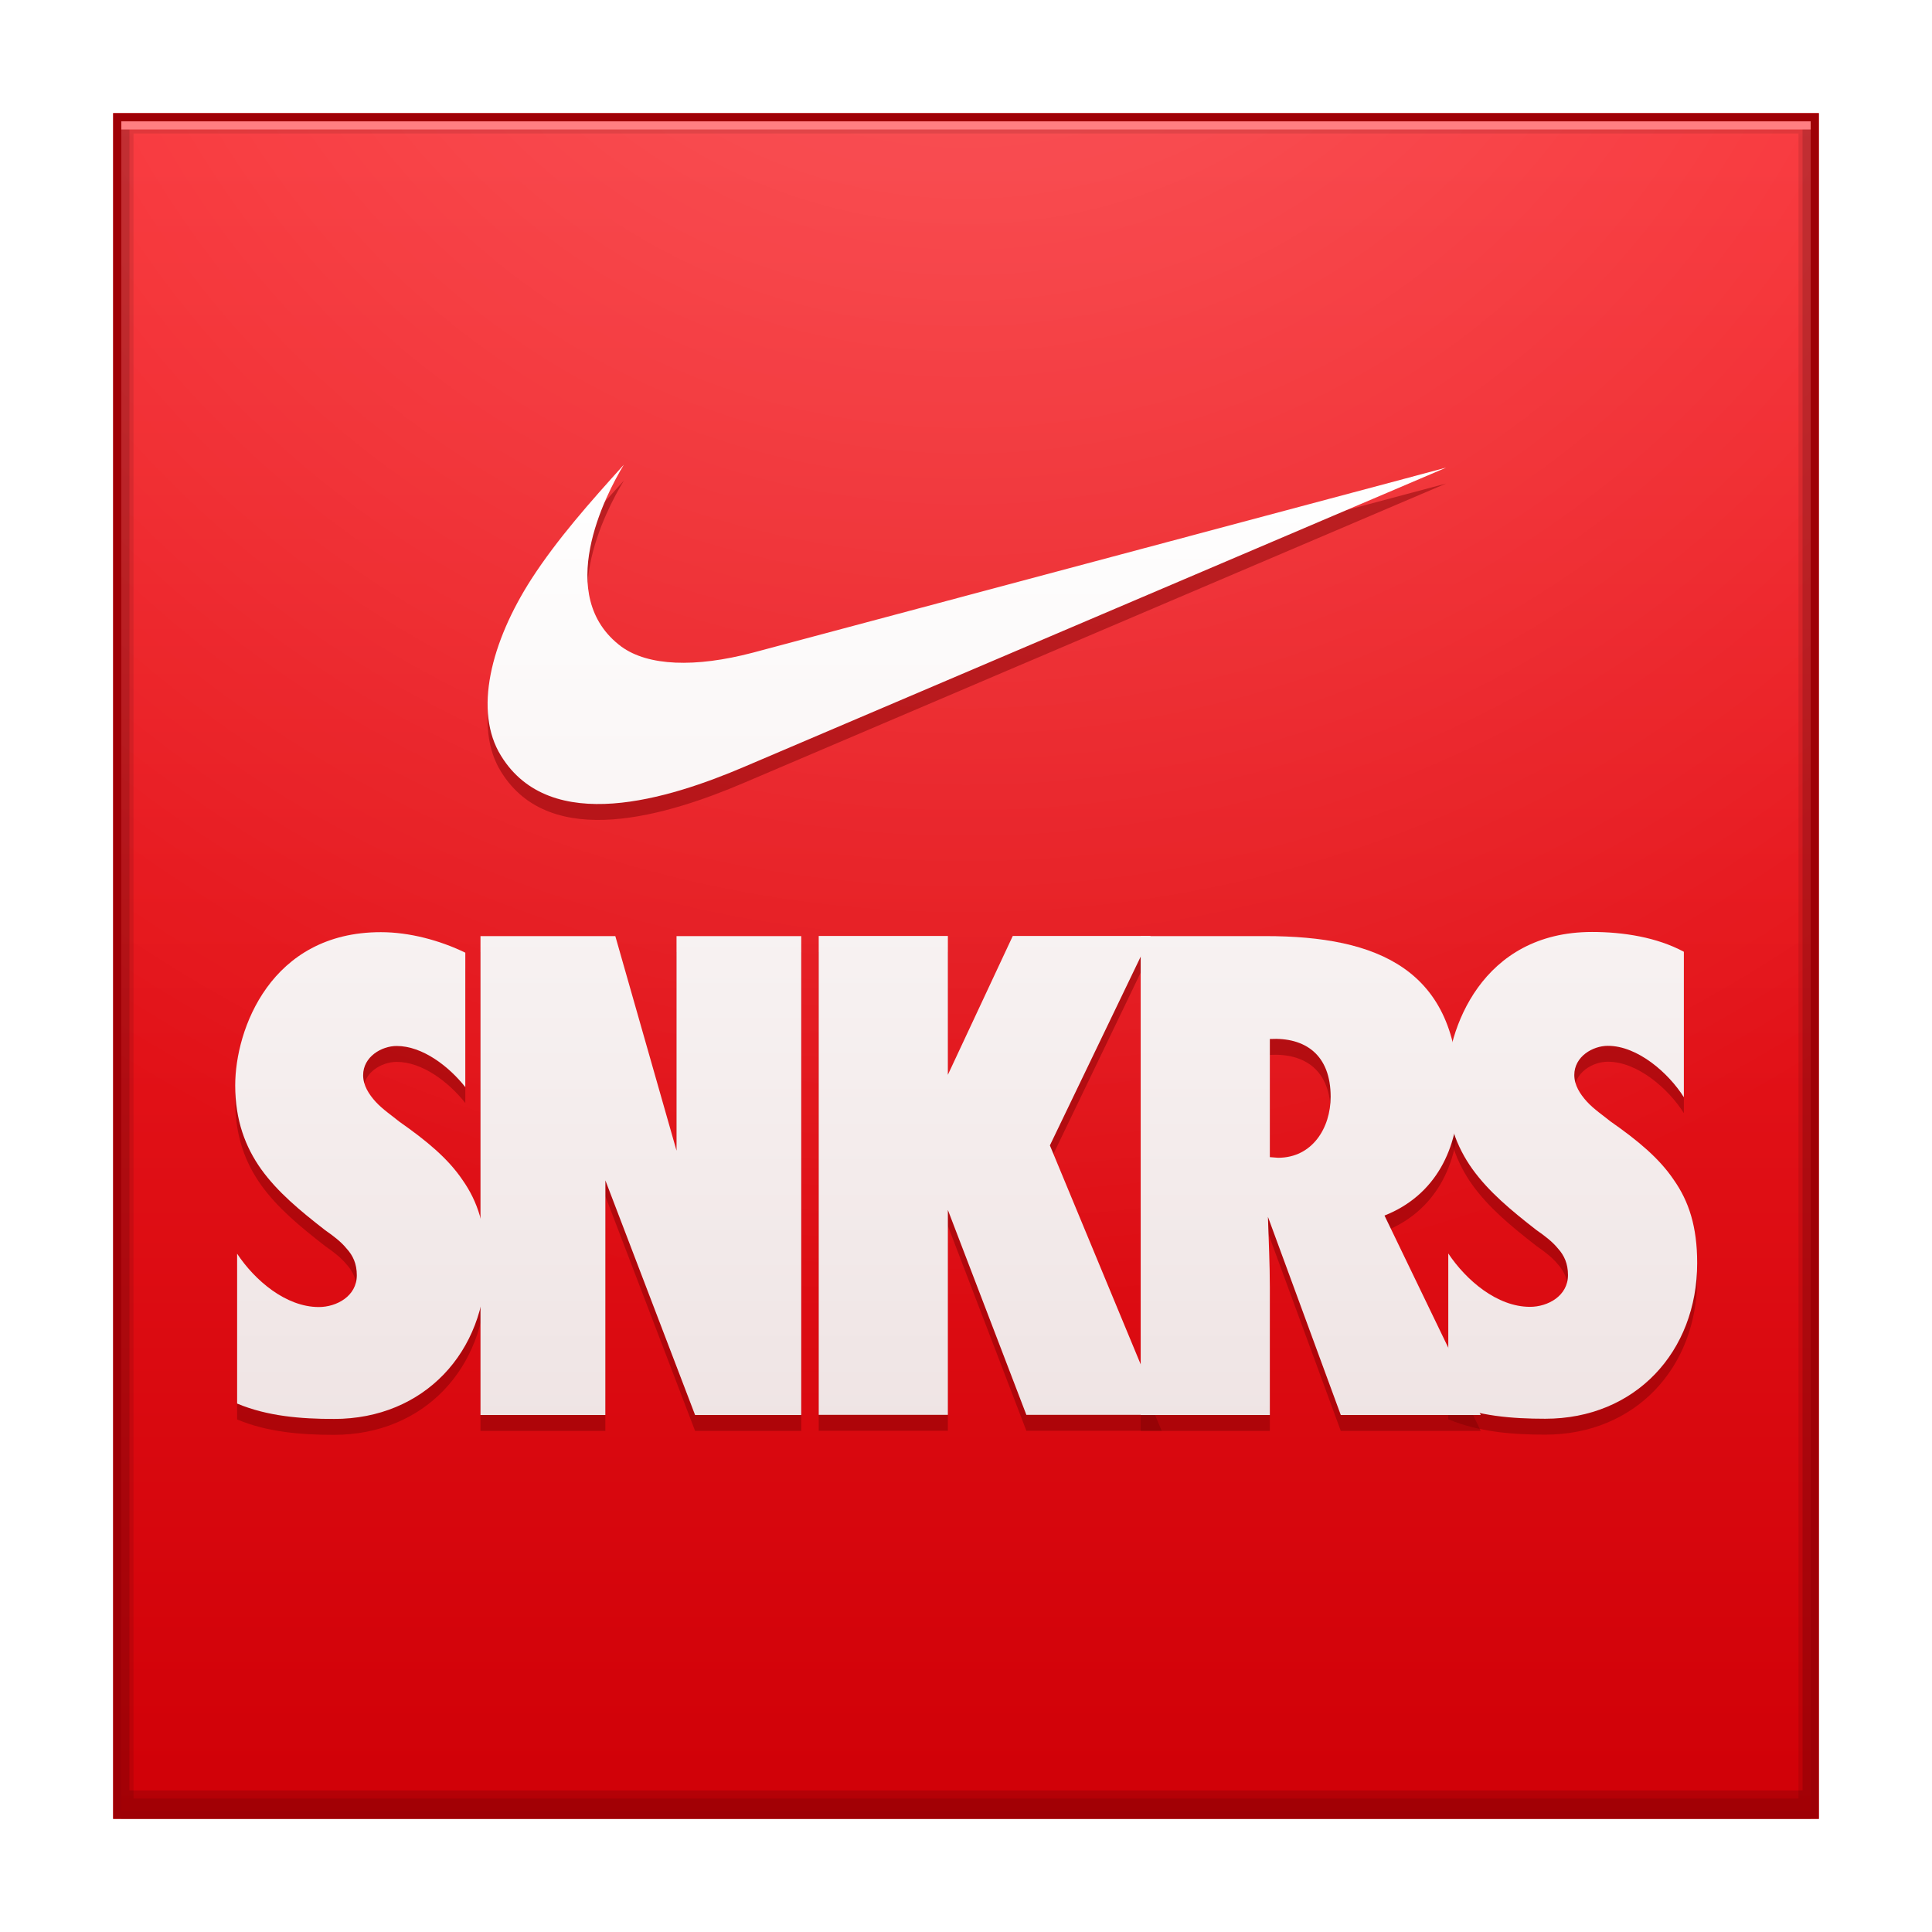
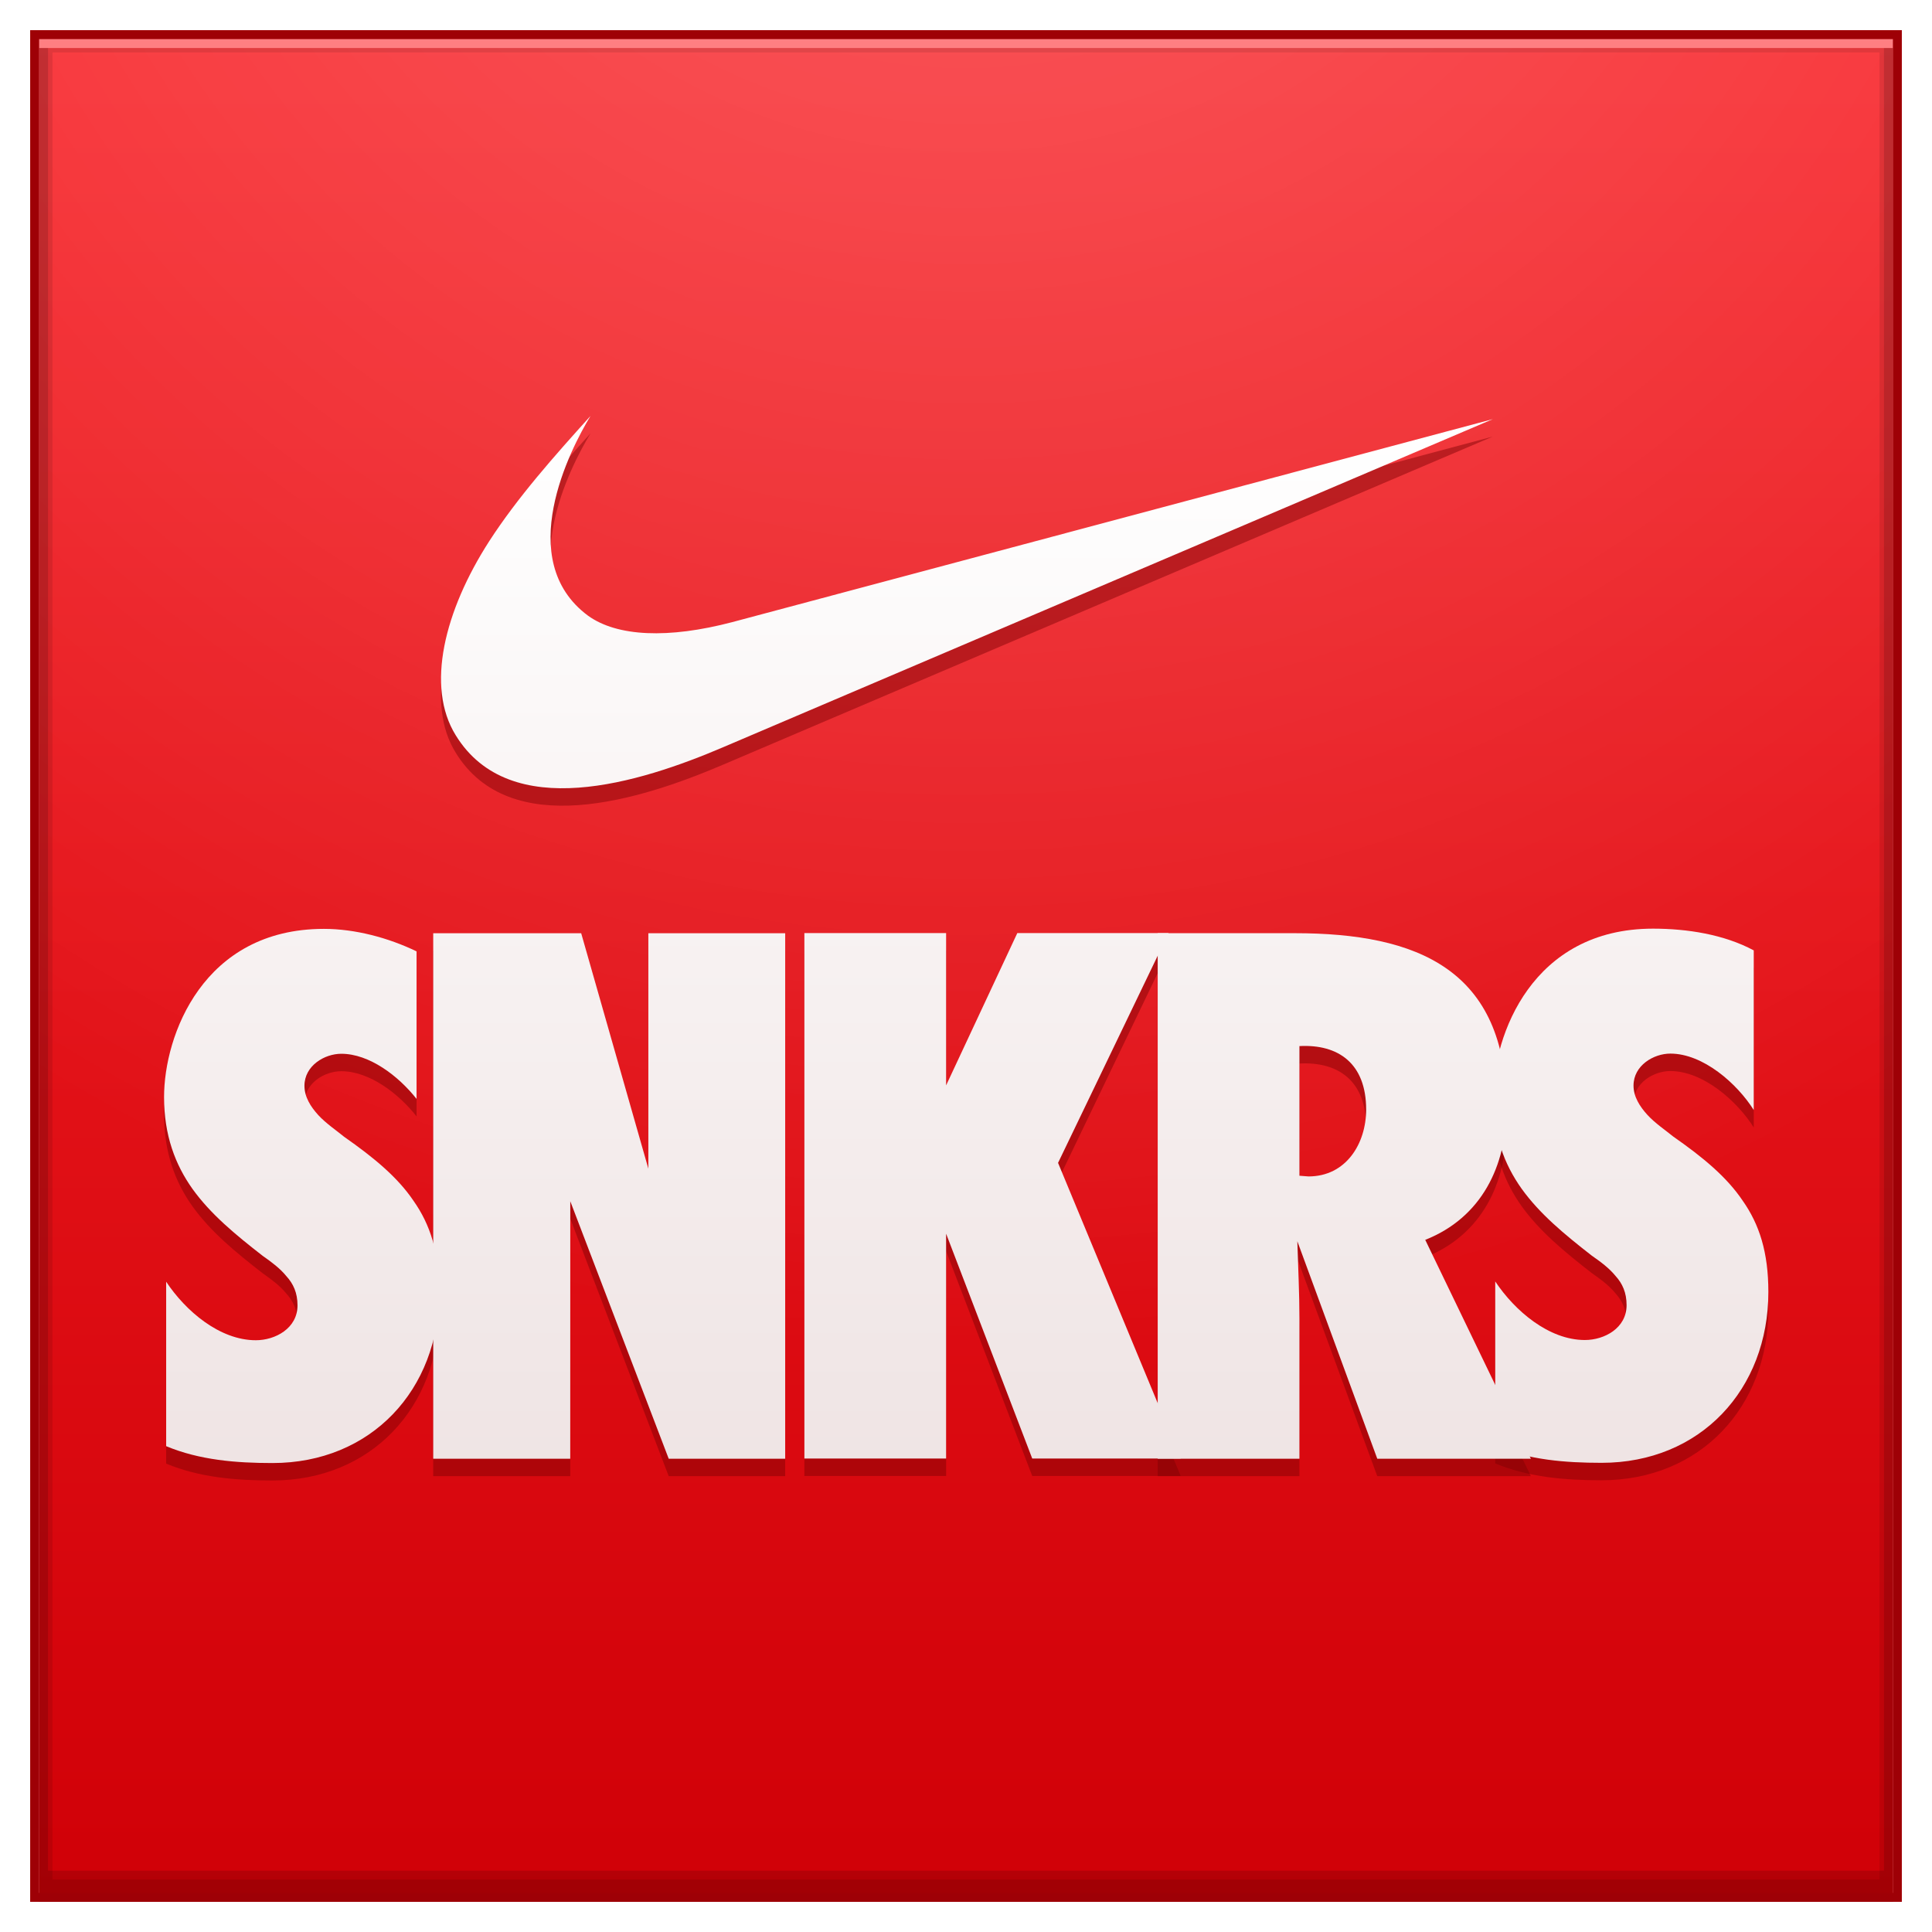
<svg xmlns="http://www.w3.org/2000/svg" width="256" height="256" viewBox="9.062 9.062 237.876 237.876">
-   <defs>
-     <path id="tile" d="M23 23H233V233H23Z" />
-     <clipPath id="tc">
-       <use href="#tile" />
-     </clipPath>
-     <linearGradient id="f" x1="0" y1="23" x2="0" y2="233" gradientUnits="userSpaceOnUse">
-       <stop offset="0" stop-color="#F8262B" />
-       <stop offset="1" stop-color="#D00007" />
-     </linearGradient>
-     <radialGradient id="gl" cx="128" cy="-30" r="200" gradientUnits="userSpaceOnUse">
-       <stop offset="0" stop-color="#FFFFFF" stop-opacity="0.25" />
-       <stop offset="1" stop-color="#FFFFFF" stop-opacity="0" />
-     </radialGradient>
-     <linearGradient id="lt" x1="0" y1="140" x2="0" y2="380" gradientUnits="userSpaceOnUse">
-       <stop offset="0" stop-color="#FFFFFF" />
-       <stop offset="1" stop-color="#EFE4E4" />
-     </linearGradient>
-     <g id="logo">
-       <path d="M377.03,337C381.5,343.71 389.3,350.43 397.59,350.43C402.05,350.43 407.15,347.71 407.15,342.44C407.15,339.56 406.2,337.48 404.61,335.73C403.17,333.97 401.26,332.53 399.18,331.09C392.81,326.13 387.23,321.5 383.09,315.75C379.11,310.16 376.56,303.44 376.56,294.65C376.56,280.58 385.48,256.1 413.21,256.1C421.02,256.1 429.46,257.41 436.31,261.08V297.69C432.49,291.61 424.69,284.75 417.19,284.75C413.36,284.75 408.74,287.46 408.74,292.09C408.74,294.65 410.18,296.89 411.93,298.81C413.68,300.72 416.07,302.32 417.83,303.76C424.69,308.55 430.1,313.03 433.76,318.46C437.59,323.9 439.66,330.29 439.66,339.4C439.66,361.78 424.04,378.59 401.42,378.59C393.13,378.59 384.69,377.92 377.03,374.72V337Z" />
-       <path fill-rule="evenodd" d="M349.98,377.65L331.65,327.78C331.82,333.690 332.13,339.61 332.13,345.52V377.65H299.63V257.14H331.02C359.22,257.14 379.62,265.45 379.62,297.25C379.62,310.52 373.89,322.35 360.98,327.46L385.2,377.65H349.98ZM334.21,312.92C342.81,312.92 347.43,305.41 347.43,297.57C347.43,287.03 341.06,282.55 332.13,283.03V312.76L334.21,312.92Z" />
-       <path d="M270.86,377.61L251.11,326.05V377.61H218.61V257.11H251.11V292.04L267.44,257.11H302.13L276.78,309.81L304.9,377.61H270.86Z" />
-       <path d="M133.5,257.15V377.65H164.92L164.93,318.61L187.5,377.65H214.21V257.15H182.83V311.13L167.43,257.15H133.5Z" />
-       <path d="M128.99,318.52C125.32,313.08 119.9,308.61 113.06,303.82C111.3,302.37 108.91,300.77 107.15,298.86C105.4,296.94 103.97,294.7 103.97,292.14C103.97,287.51 108.59,284.79 112.42,284.79C118.85,284.79 125.51,289.86 129.68,295.14V261.31C123.19,258.17 115.55,256.15 108.43,256.15C80.7,256.15 71.78,280.64 71.78,294.7C71.78,303.49 74.33,310.2 78.31,315.8C82.450,321.55 88.03,326.18 94.41,331.14C96.47,332.58 98.39,334.02 99.82,335.78C101.42,337.53 102.38,339.61 102.38,342.49C102.38,347.76 97.27,350.48 92.82,350.48C84.53,350.48 76.71,343.77 72.26,337.06V374.77C79.91,377.97 88.35,378.64 96.64,378.64C119.27,378.64 134.88,361.83 134.88,339.45C134.88,330.34 132.81,323.95 128.99,318.52Z" />
-       <path d="M202.03,185.82C187.44,189.65 175.69,189.17 168.98,184.32C151.82,171.57 164.92,146.14 169.57,138.53C161.2,147.8 152.85,157.19 146.33,167.27C136.1,183.17 131.71,200.58 138.67,211.77C151.11,231.97 180.89,222.65 199.92,214.52L376.48,139.26L202.03,185.82Z" />
+   <g transform="translate(128 128) scale(1.09735) translate(-128 -128)">
+     <defs>
+       <path id="tile" d="M23 23H233V233H23Z" />
+       <clipPath id="tc">
+         <use href="#tile" />
+       </clipPath>
+       <linearGradient id="f" x1="0" y1="23" x2="0" y2="233" gradientUnits="userSpaceOnUse">
+         <stop offset="0" stop-color="#F8262B" />
+         <stop offset="1" stop-color="#D00007" />
+       </linearGradient>
+       <radialGradient id="gl" cx="128" cy="-30" r="200" gradientUnits="userSpaceOnUse">
+         <stop offset="0" stop-color="#FFFFFF" stop-opacity="0.25" />
+         <stop offset="1" stop-color="#FFFFFF" stop-opacity="0" />
+       </radialGradient>
+       <linearGradient id="lt" x1="0" y1="140" x2="0" y2="380" gradientUnits="userSpaceOnUse">
+         <stop offset="0" stop-color="#FFFFFF" />
+         <stop offset="1" stop-color="#EFE4E4" />
+       </linearGradient>
+       <g id="logo">
+         <path d="M377.03,337C381.5,343.71 389.3,350.43 397.59,350.43C402.05,350.43 407.15,347.71 407.15,342.44C407.15,339.56 406.2,337.48 404.61,335.73C403.17,333.97 401.26,332.53 399.18,331.09C392.81,326.13 387.23,321.5 383.09,315.75C379.11,310.16 376.56,303.44 376.56,294.65C376.56,280.58 385.48,256.1 413.21,256.1C421.02,256.1 429.46,257.41 436.31,261.08V297.69C432.49,291.61 424.69,284.75 417.19,284.75C413.36,284.75 408.74,287.46 408.74,292.09C408.74,294.65 410.18,296.89 411.93,298.81C413.68,300.72 416.07,302.32 417.83,303.76C424.69,308.55 430.1,313.03 433.76,318.46C437.59,323.9 439.66,330.29 439.66,339.4C439.66,361.78 424.04,378.59 401.42,378.59C393.13,378.59 384.69,377.92 377.03,374.72V337Z" />
+         <path fill-rule="evenodd" d="M349.98,377.65L331.65,327.78C331.82,333.690 332.13,339.61 332.13,345.52V377.65H299.63V257.14H331.02C359.22,257.14 379.62,265.45 379.62,297.25C379.62,310.52 373.89,322.35 360.98,327.46L385.2,377.65H349.98ZM334.21,312.92C342.81,312.92 347.43,305.41 347.43,297.57C347.43,287.03 341.06,282.55 332.13,283.03V312.76L334.21,312.92Z" />
+         <path d="M270.86,377.61L251.11,326.05V377.61H218.61V257.11H251.11V292.04L267.44,257.11H302.13L276.78,309.81L304.9,377.61H270.86Z" />
+         <path d="M133.5,257.15V377.65H164.92L164.93,318.61L187.5,377.65H214.21V257.15H182.83V311.13L167.43,257.15H133.5Z" />
+         <path d="M128.99,318.52C125.32,313.08 119.9,308.61 113.06,303.82C111.3,302.37 108.91,300.77 107.15,298.86C105.4,296.94 103.97,294.7 103.97,292.14C103.97,287.51 108.59,284.79 112.42,284.79C118.85,284.79 125.51,289.86 129.68,295.14V261.31C123.19,258.17 115.55,256.15 108.43,256.15C80.7,256.15 71.78,280.64 71.78,294.7C71.78,303.49 74.33,310.2 78.31,315.8C82.450,321.55 88.03,326.18 94.41,331.14C96.47,332.58 98.39,334.02 99.82,335.78C101.42,337.53 102.38,339.61 102.38,342.49C102.38,347.76 97.27,350.48 92.82,350.48C84.53,350.48 76.71,343.77 72.26,337.06V374.77C79.91,377.97 88.35,378.64 96.64,378.64C119.27,378.64 134.88,361.83 134.88,339.45C134.88,330.34 132.81,323.95 128.99,318.52Z" />
+         <path d="M202.03,185.82C187.44,189.65 175.69,189.17 168.98,184.32C151.82,171.57 164.92,146.14 169.57,138.53C161.2,147.8 152.85,157.19 146.33,167.27C136.1,183.17 131.71,200.58 138.67,211.77C151.11,231.97 180.89,222.65 199.92,214.52L376.48,139.26L202.03,185.82Z" />
+       </g>
+     </defs>
+     <use href="#tile" fill="url(#f)" />
+     <use href="#tile" fill="url(#gl)" />
+     <g clip-path="url(#tc)" fill="none">
+       <use href="#tile" stroke="#000" stroke-opacity="0.10" stroke-width="5" />
+       <use href="#tile" stroke="#000" stroke-opacity="0.14" stroke-width="4" transform="translate(0 -1.5)" />
+       <use href="#tile" stroke="#FF7F82" stroke-width="2" transform="translate(0 1)" />
+       <use href="#tile" stroke="#9E0006" stroke-width="2" />
    </g>
-   </defs>
-   <use href="#tile" fill="url(#f)" />
-   <use href="#tile" fill="url(#gl)" />
-   <g clip-path="url(#tc)" fill="none">
-     <use href="#tile" stroke="#000" stroke-opacity="0.10" stroke-width="5" />
-     <use href="#tile" stroke="#000" stroke-opacity="0.14" stroke-width="4" transform="translate(0 -1.5)" />
-     <use href="#tile" stroke="#FF7F82" stroke-width="2" transform="translate(0 1)" />
-     <use href="#tile" stroke="#9E0006" stroke-width="2" />
-   </g>
-   <g transform="translate(2.9 -1.5) scale(0.4893)">
-     <use href="#logo" fill="#7A0004" fill-opacity="0.45" transform="translate(0 4)" />
-     <use href="#logo" fill="url(#lt)" />
+     <g transform="translate(2.9 -1.5) scale(0.4893)">
+       <use href="#logo" fill="#7A0004" fill-opacity="0.45" transform="translate(0 4)" />
+       <use href="#logo" fill="url(#lt)" />
+     </g>
  </g>
</svg>
